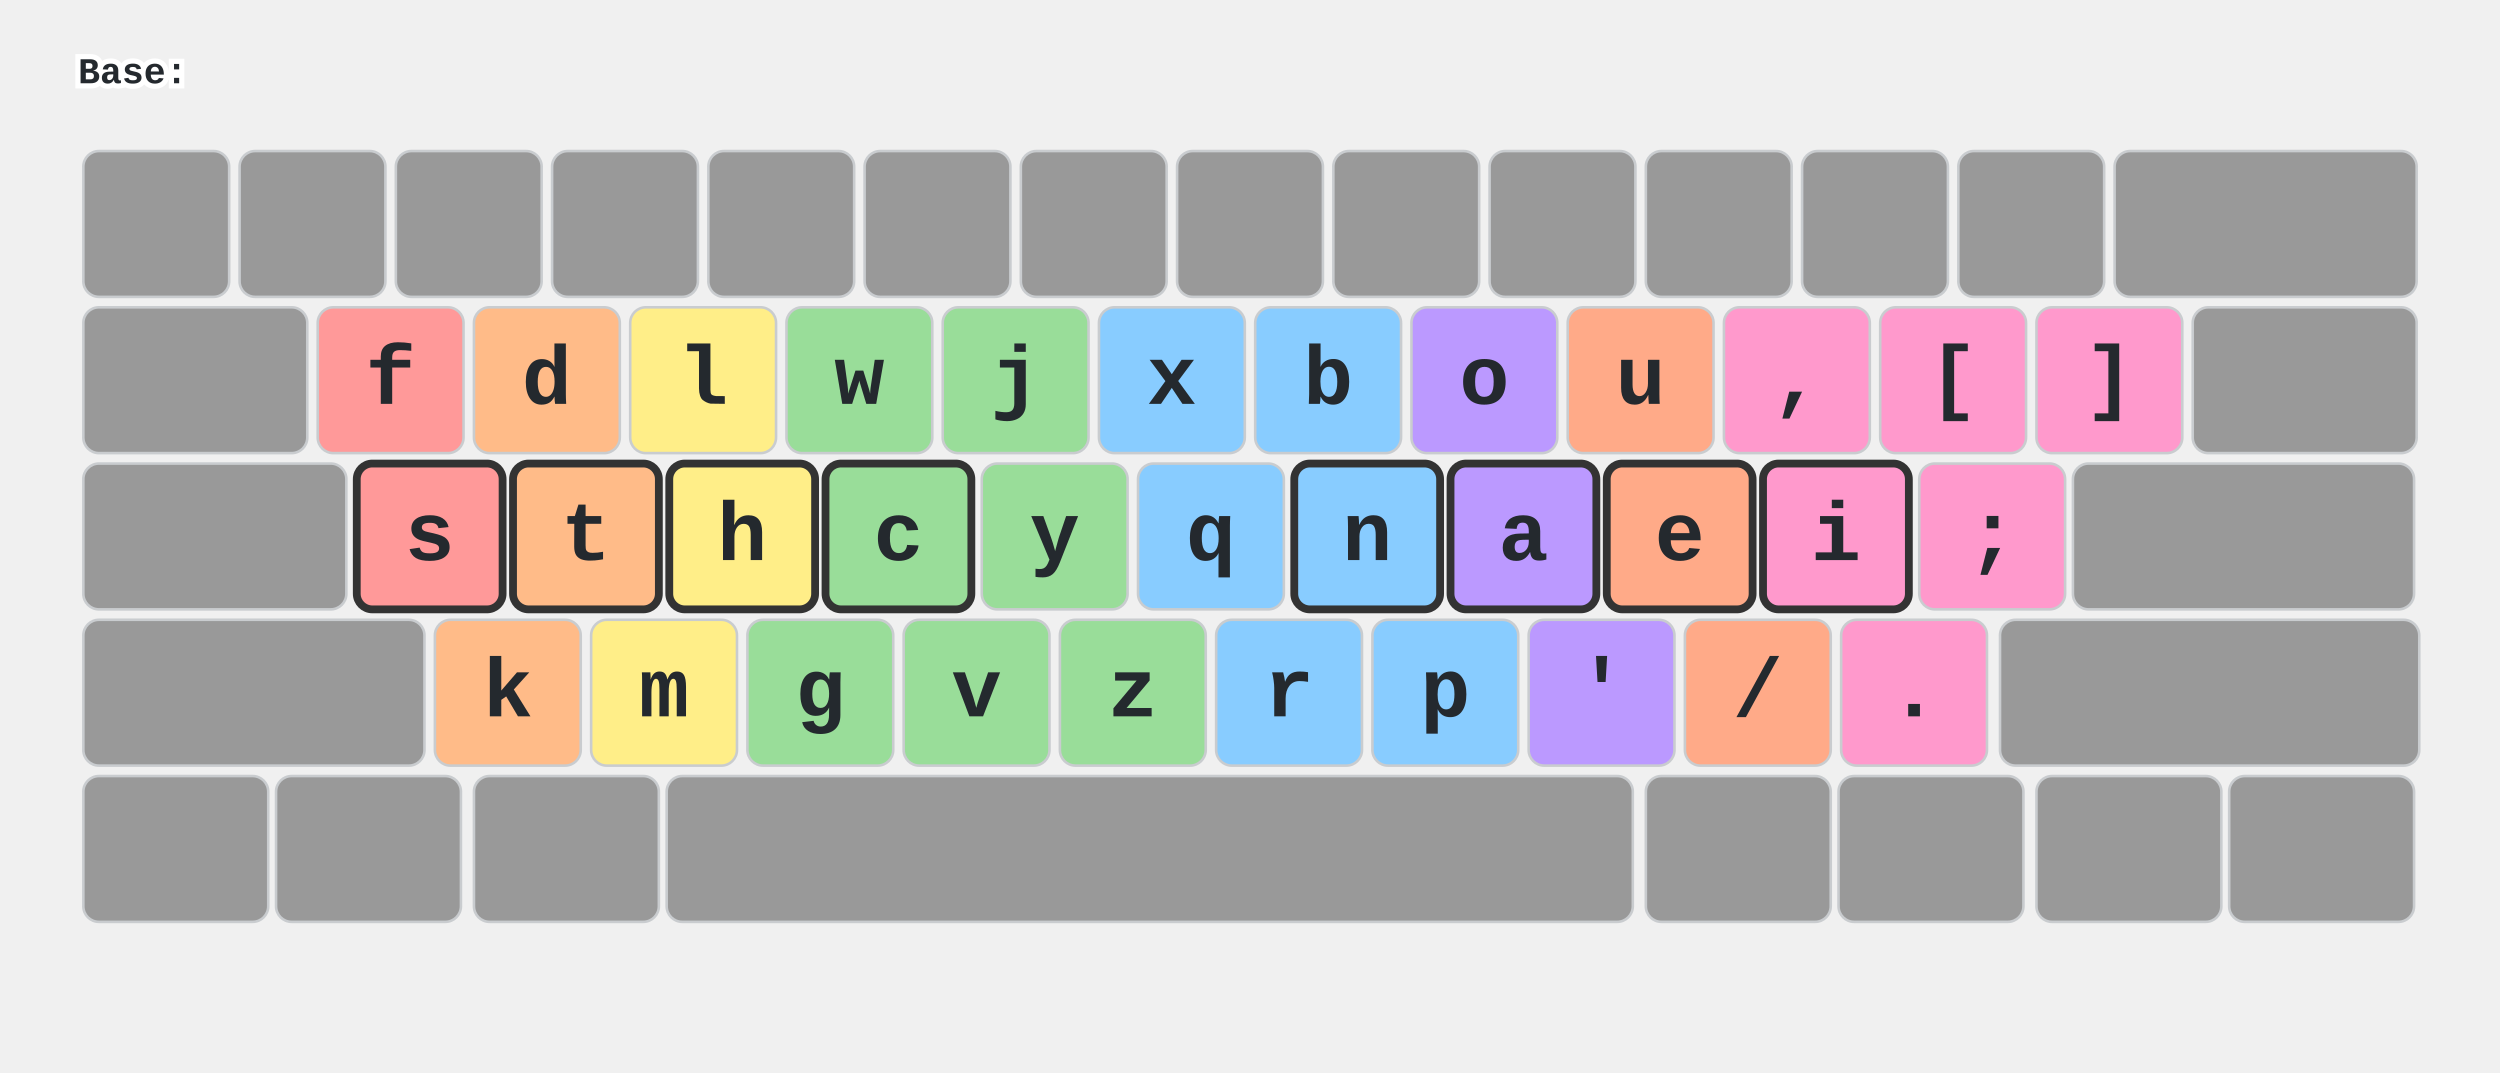
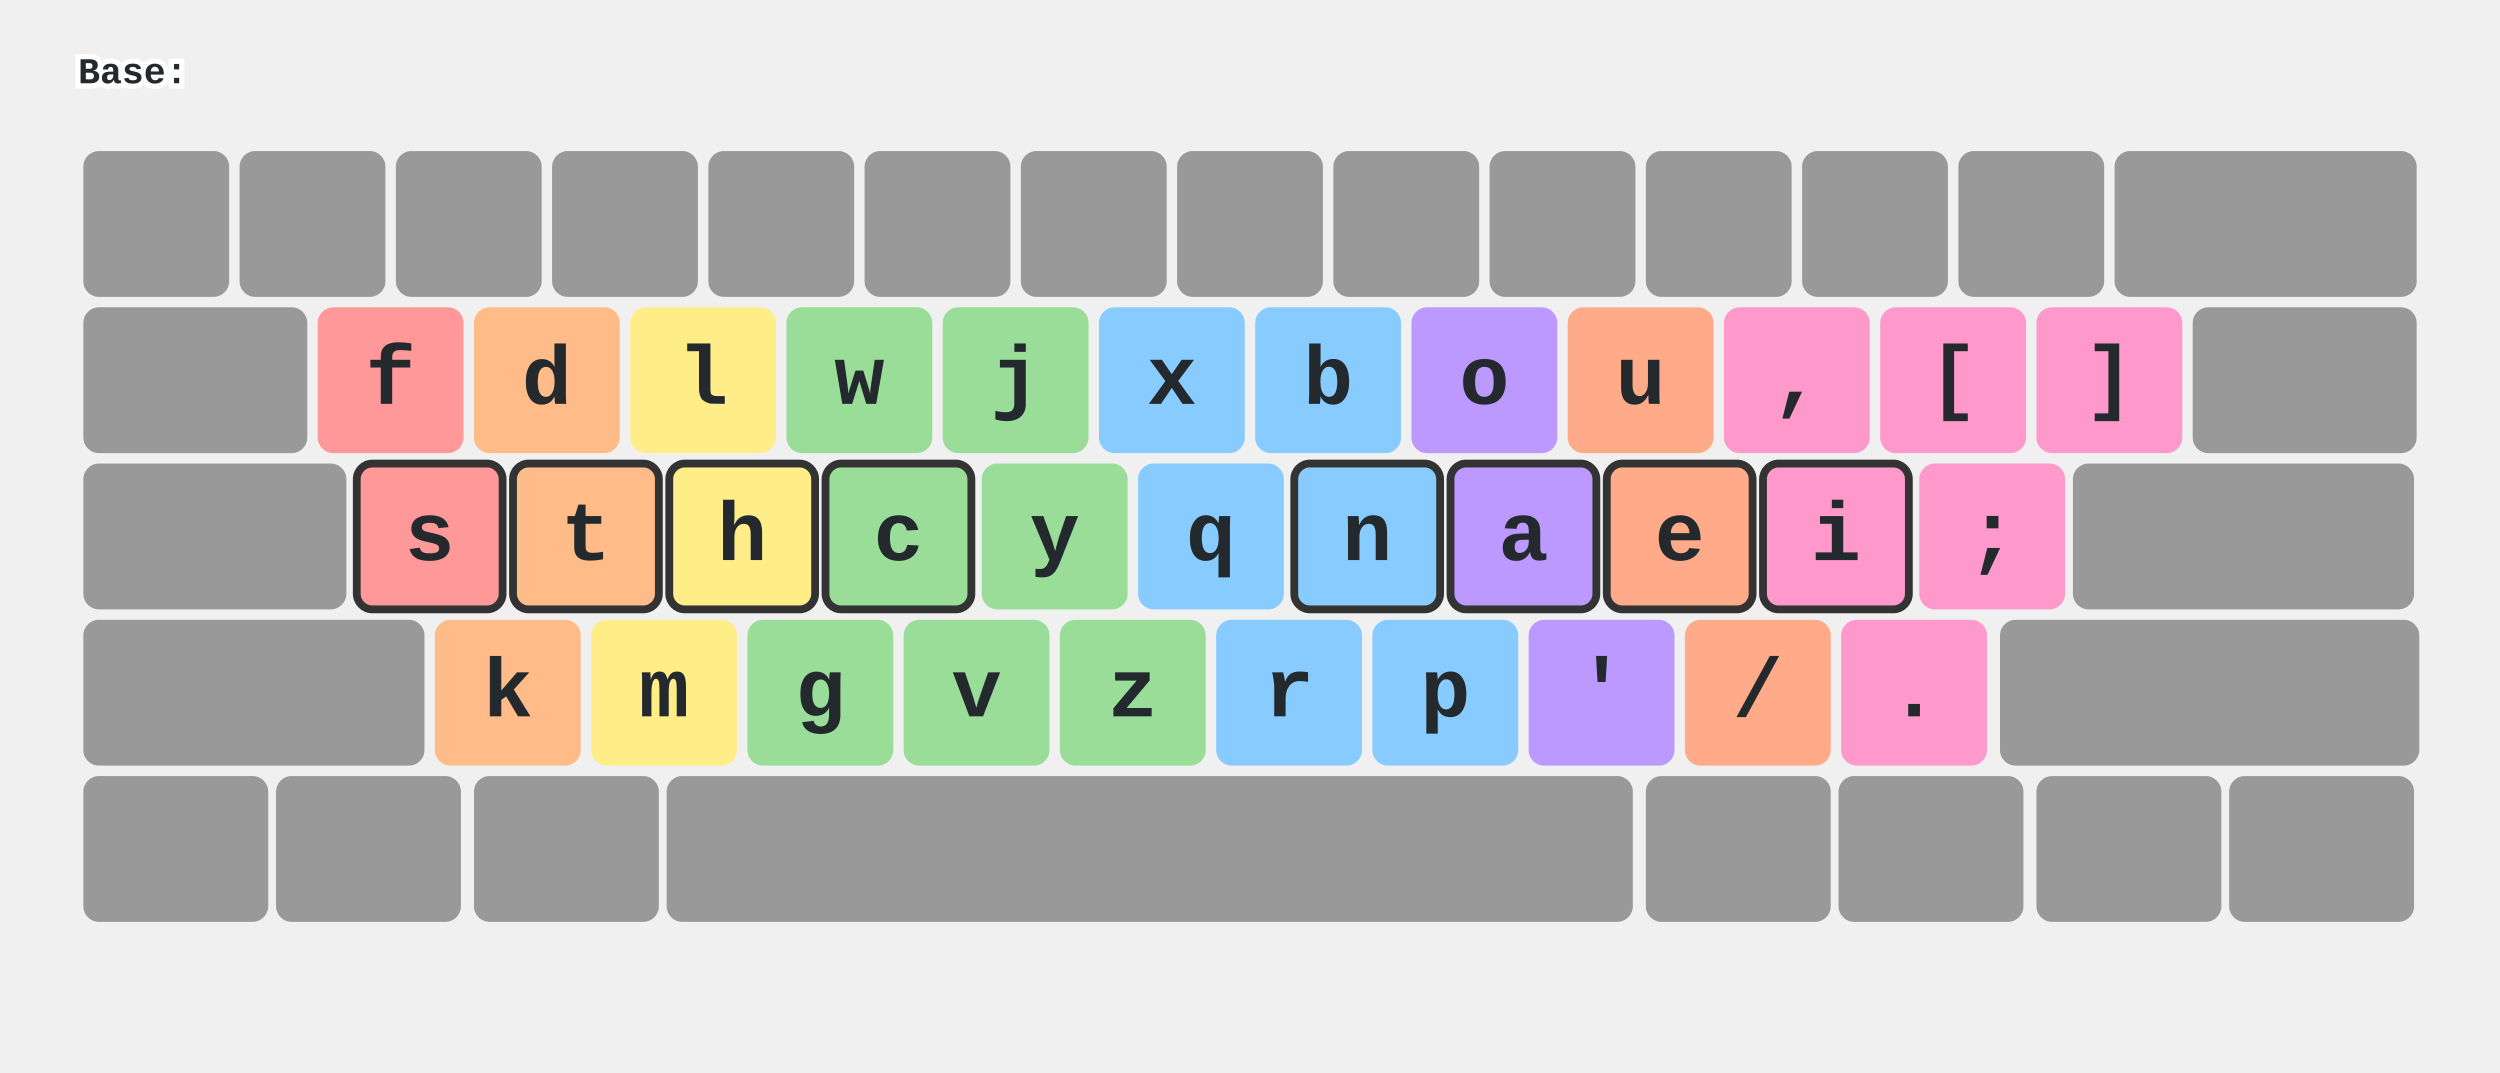
<svg xmlns="http://www.w3.org/2000/svg" width="960" height="412" viewBox="0 0 960 412" class="keymap">
  <style>/* inherit to force styles through use tags */
svg path {
    fill: inherit;
}

/* font and background color specifications */
svg.keymap {
    font-family: SFMono-Regular,Consolas,Liberation Mono,Menlo,monospace;
    font-size: 14px;
    font-kerning: normal;
    text-rendering: optimizeLegibility;
    fill: #24292e;
}

/* default key styling */
rect.key {
    fill: #f6f8fa;
}

rect.key, rect.combo {
    stroke: #c9cccf;
    stroke-width: 1;
}

/* default key side styling, only used is draw_key_sides is set */
rect.side {
    filter: brightness(90%);
}

/* color accent for combo boxes */
rect.combo, rect.combo-separate {
    fill: #cdf;
}

/* color accent for held keys */
rect.held, rect.combo.held {
    fill: #fdd;
}

/* color accent for ghost (optional) keys */
rect.ghost, rect.combo.ghost {
    stroke-dasharray: 4, 4;
    stroke-width: 2;
}

text {
    text-anchor: middle;
    dominant-baseline: middle;
}

/* styling for layer labels */
text.label {
    font-weight: bold;
    text-anchor: start;
    stroke: white;
    stroke-width: 4;
    paint-order: stroke;
}

/* styling for optional footer */
text.footer {
    text-anchor: end;
    dominant-baseline: auto;
    stroke: white;
    stroke-width: 4;
    paint-order: stroke;
}

/* styling for combo tap, and key non-tap label text */
text.combo, text.hold, text.shifted, text.left, text.right {
    font-size: 11px;
}

text.hold {
    text-anchor: middle;
    dominant-baseline: auto;
}

text.shifted {
    text-anchor: middle;
    dominant-baseline: hanging;
}

text.left {
    text-anchor: start;
}

text.right {
    text-anchor: end;
}

text.layer-activator {
    text-decoration: underline;
}

/* styling for hold/shifted label text in combo box */
text.combo.hold, text.combo.shifted, text.combo.left, text.combo.right {
    font-size: 8px;
}

/* lighter symbol for transparent keys */
text.trans {
    fill: #7b7e81;
}

/* styling for combo dendrons */
path.combo {
    stroke-width: 1;
    stroke: gray;
    fill: none;
}

/* Start Tabler Icons Cleanup */
/* cannot use height/width with glyphs */
.icon-tabler &gt; path {
    fill: inherit;
    stroke: inherit;
    stroke-width: 2;
}
/* hide tabler's default box */
.icon-tabler &gt; path[stroke="none"][fill="none"] {
    visibility: hidden;
}
/* End Tabler Icons Cleanup */


                    /* Grey out number row, modifiers, and spacebar by keypos */
                    .keypos-0 rect, .keypos-1 rect, .keypos-2 rect, .keypos-3 rect,
                    .keypos-4 rect, .keypos-5 rect, .keypos-6 rect, .keypos-7 rect,
                    .keypos-8 rect, .keypos-9 rect, .keypos-10 rect, .keypos-11 rect,
                    .keypos-12 rect, .keypos-13 rect,
                    .keypos-14 rect, .keypos-27 rect, .keypos-28 rect, .keypos-40 rect,
                    .keypos-41 rect, .keypos-52 rect,
                    .keypos-53 rect, .keypos-54 rect, .keypos-55 rect, .keypos-56 rect,
                    .keypos-57 rect, .keypos-58 rect, .keypos-59 rect, .keypos-60 rect
                    { fill: #999999 !important; }
                    /* Increase legend size */
                    .tap { font-size: 32px; font-weight: 900; }
+                     /* Remove strokes from all keys by default */
+                     rect { stroke: none !important; }
                    /* Home row key borders (ASDF JKL; positions) */
                    .keypos-29 rect, .keypos-30 rect, .keypos-31 rect, .keypos-32 rect,
                    .keypos-35 rect, .keypos-36 rect, .keypos-37 rect, .keypos-38 rect {
                        stroke: #333333 !important;
                        stroke-width: 3 !important;
                    }
                    /* Fingermap colors (per-key targeting) */
                    .keypos-15 rect { fill: #ff9999 !important; }
.keypos-16 rect { fill: #ffbb88 !important; }
.keypos-17 rect { fill: #ffee88 !important; }
.keypos-18 rect { fill: #99dd99 !important; }
.keypos-19 rect { fill: #99dd99 !important; }
.keypos-20 rect { fill: #88ccff !important; }
.keypos-21 rect { fill: #88ccff !important; }
.keypos-22 rect { fill: #bb99ff !important; }
.keypos-23 rect { fill: #ffaa88 !important; }
.keypos-24 rect { fill: #ff99cc !important; }
.keypos-25 rect { fill: #ff99cc !important; }
.keypos-26 rect { fill: #ff99cc !important; }
.keypos-29 rect { fill: #ff9999 !important; }
.keypos-30 rect { fill: #ffbb88 !important; }
.keypos-31 rect { fill: #ffee88 !important; }
.keypos-32 rect { fill: #99dd99 !important; }
.keypos-33 rect { fill: #99dd99 !important; }
.keypos-34 rect { fill: #88ccff !important; }
.keypos-35 rect { fill: #88ccff !important; }
.keypos-36 rect { fill: #bb99ff !important; }
.keypos-37 rect { fill: #ffaa88 !important; }
.keypos-38 rect { fill: #ff99cc !important; }
.keypos-39 rect { fill: #ff99cc !important; }
.keypos-42 rect { fill: #ffbb88 !important; }
.keypos-43 rect { fill: #ffee88 !important; }
.keypos-44 rect { fill: #99dd99 !important; }
.keypos-45 rect { fill: #99dd99 !important; }
.keypos-46 rect { fill: #99dd99 !important; }
.keypos-47 rect { fill: #88ccff !important; }
.keypos-48 rect { fill: #88ccff !important; }
.keypos-49 rect { fill: #bb99ff !important; }
.keypos-50 rect { fill: #ffaa88 !important; }
.keypos-51 rect { fill: #ff99cc !important; }
                </style>
  <g transform="translate(30, 0)" class="layer-Base">
    <text x="0" y="28" class="label" id="Base">Base:</text>
    <g transform="translate(0, 56)">
      <g transform="translate(30, 30)" class="key keypos-0">
        <rect rx="6" ry="6" x="-28" y="-28" width="56" height="56" class="key" />
      </g>
      <g transform="translate(90, 30)" class="key keypos-1">
        <rect rx="6" ry="6" x="-28" y="-28" width="56" height="56" class="key" />
      </g>
      <g transform="translate(150, 30)" class="key keypos-2">
        <rect rx="6" ry="6" x="-28" y="-28" width="56" height="56" class="key" />
      </g>
      <g transform="translate(210, 30)" class="key keypos-3">
        <rect rx="6" ry="6" x="-28" y="-28" width="56" height="56" class="key" />
      </g>
      <g transform="translate(270, 30)" class="key keypos-4">
        <rect rx="6" ry="6" x="-28" y="-28" width="56" height="56" class="key" />
      </g>
      <g transform="translate(330, 30)" class="key keypos-5">
        <rect rx="6" ry="6" x="-28" y="-28" width="56" height="56" class="key" />
      </g>
      <g transform="translate(390, 30)" class="key keypos-6">
        <rect rx="6" ry="6" x="-28" y="-28" width="56" height="56" class="key" />
      </g>
      <g transform="translate(450, 30)" class="key keypos-7">
        <rect rx="6" ry="6" x="-28" y="-28" width="56" height="56" class="key" />
      </g>
      <g transform="translate(510, 30)" class="key keypos-8">
        <rect rx="6" ry="6" x="-28" y="-28" width="56" height="56" class="key" />
      </g>
      <g transform="translate(570, 30)" class="key keypos-9">
        <rect rx="6" ry="6" x="-28" y="-28" width="56" height="56" class="key" />
      </g>
      <g transform="translate(630, 30)" class="key keypos-10">
        <rect rx="6" ry="6" x="-28" y="-28" width="56" height="56" class="key" />
      </g>
      <g transform="translate(690, 30)" class="key keypos-11">
        <rect rx="6" ry="6" x="-28" y="-28" width="56" height="56" class="key" />
      </g>
      <g transform="translate(750, 30)" class="key keypos-12">
        <rect rx="6" ry="6" x="-28" y="-28" width="56" height="56" class="key" />
      </g>
      <g transform="translate(840, 30)" class="key keypos-13">
        <rect rx="6" ry="6" x="-58" y="-28" width="116" height="56" class="key" />
      </g>
      <g transform="translate(45, 90)" class="key keypos-14">
        <rect rx="6" ry="6" x="-43" y="-28" width="86" height="56" class="key" />
      </g>
      <g transform="translate(120, 90)" class="key keypos-15">
        <rect rx="6" ry="6" x="-28" y="-28" width="56" height="56" class="key" />
        <text x="0" y="0" class="key tap">f</text>
      </g>
      <g transform="translate(180, 90)" class="key keypos-16">
        <rect rx="6" ry="6" x="-28" y="-28" width="56" height="56" class="key" />
        <text x="0" y="0" class="key tap">d</text>
      </g>
      <g transform="translate(240, 90)" class="key keypos-17">
        <rect rx="6" ry="6" x="-28" y="-28" width="56" height="56" class="key" />
        <text x="0" y="0" class="key tap">l</text>
      </g>
      <g transform="translate(300, 90)" class="key keypos-18">
        <rect rx="6" ry="6" x="-28" y="-28" width="56" height="56" class="key" />
        <text x="0" y="0" class="key tap">w</text>
      </g>
      <g transform="translate(360, 90)" class="key keypos-19">
        <rect rx="6" ry="6" x="-28" y="-28" width="56" height="56" class="key" />
        <text x="0" y="0" class="key tap">j</text>
      </g>
      <g transform="translate(420, 90)" class="key keypos-20">
        <rect rx="6" ry="6" x="-28" y="-28" width="56" height="56" class="key" />
        <text x="0" y="0" class="key tap">x</text>
      </g>
      <g transform="translate(480, 90)" class="key keypos-21">
        <rect rx="6" ry="6" x="-28" y="-28" width="56" height="56" class="key" />
        <text x="0" y="0" class="key tap">b</text>
      </g>
      <g transform="translate(540, 90)" class="key keypos-22">
        <rect rx="6" ry="6" x="-28" y="-28" width="56" height="56" class="key" />
        <text x="0" y="0" class="key tap">o</text>
      </g>
      <g transform="translate(600, 90)" class="key keypos-23">
        <rect rx="6" ry="6" x="-28" y="-28" width="56" height="56" class="key" />
        <text x="0" y="0" class="key tap">u</text>
      </g>
      <g transform="translate(660, 90)" class="key keypos-24">
        <rect rx="6" ry="6" x="-28" y="-28" width="56" height="56" class="key" />
        <text x="0" y="0" class="key tap">,</text>
      </g>
      <g transform="translate(720, 90)" class="key keypos-25">
        <rect rx="6" ry="6" x="-28" y="-28" width="56" height="56" class="key" />
        <text x="0" y="0" class="key tap">[</text>
      </g>
      <g transform="translate(780, 90)" class="key keypos-26">
        <rect rx="6" ry="6" x="-28" y="-28" width="56" height="56" class="key" />
        <text x="0" y="0" class="key tap">]</text>
      </g>
      <g transform="translate(855, 90)" class="key keypos-27">
        <rect rx="6" ry="6" x="-43" y="-28" width="86" height="56" class="key" />
      </g>
      <g transform="translate(52, 150)" class="key keypos-28">
        <rect rx="6" ry="6" x="-50" y="-28" width="101" height="56" class="key" />
      </g>
      <g transform="translate(135, 150)" class="key keypos-29">
        <rect rx="6" ry="6" x="-28" y="-28" width="56" height="56" class="key" />
        <text x="0" y="0" class="key tap">s</text>
      </g>
      <g transform="translate(195, 150)" class="key keypos-30">
        <rect rx="6" ry="6" x="-28" y="-28" width="56" height="56" class="key" />
        <text x="0" y="0" class="key tap">t</text>
      </g>
      <g transform="translate(255, 150)" class="key keypos-31">
        <rect rx="6" ry="6" x="-28" y="-28" width="56" height="56" class="key" />
        <text x="0" y="0" class="key tap">h</text>
      </g>
      <g transform="translate(315, 150)" class="key keypos-32">
        <rect rx="6" ry="6" x="-28" y="-28" width="56" height="56" class="key" />
        <text x="0" y="0" class="key tap">c</text>
      </g>
      <g transform="translate(375, 150)" class="key keypos-33">
        <rect rx="6" ry="6" x="-28" y="-28" width="56" height="56" class="key" />
        <text x="0" y="0" class="key tap">y</text>
      </g>
      <g transform="translate(435, 150)" class="key keypos-34">
        <rect rx="6" ry="6" x="-28" y="-28" width="56" height="56" class="key" />
        <text x="0" y="0" class="key tap">q</text>
      </g>
      <g transform="translate(495, 150)" class="key keypos-35">
        <rect rx="6" ry="6" x="-28" y="-28" width="56" height="56" class="key" />
        <text x="0" y="0" class="key tap">n</text>
      </g>
      <g transform="translate(555, 150)" class="key keypos-36">
        <rect rx="6" ry="6" x="-28" y="-28" width="56" height="56" class="key" />
        <text x="0" y="0" class="key tap">a</text>
      </g>
      <g transform="translate(615, 150)" class="key keypos-37">
        <rect rx="6" ry="6" x="-28" y="-28" width="56" height="56" class="key" />
        <text x="0" y="0" class="key tap">e</text>
      </g>
      <g transform="translate(675, 150)" class="key keypos-38">
        <rect rx="6" ry="6" x="-28" y="-28" width="56" height="56" class="key" />
        <text x="0" y="0" class="key tap">i</text>
      </g>
      <g transform="translate(735, 150)" class="key keypos-39">
        <rect rx="6" ry="6" x="-28" y="-28" width="56" height="56" class="key" />
        <text x="0" y="0" class="key tap">;</text>
      </g>
      <g transform="translate(832, 150)" class="key keypos-40">
        <rect rx="6" ry="6" x="-66" y="-28" width="131" height="56" class="key" />
      </g>
      <g transform="translate(68, 210)" class="key keypos-41">
        <rect rx="6" ry="6" x="-66" y="-28" width="131" height="56" class="key" />
      </g>
      <g transform="translate(165, 210)" class="key keypos-42">
        <rect rx="6" ry="6" x="-28" y="-28" width="56" height="56" class="key" />
        <text x="0" y="0" class="key tap">k</text>
      </g>
      <g transform="translate(225, 210)" class="key keypos-43">
        <rect rx="6" ry="6" x="-28" y="-28" width="56" height="56" class="key" />
        <text x="0" y="0" class="key tap">m</text>
      </g>
      <g transform="translate(285, 210)" class="key keypos-44">
        <rect rx="6" ry="6" x="-28" y="-28" width="56" height="56" class="key" />
        <text x="0" y="0" class="key tap">g</text>
      </g>
      <g transform="translate(345, 210)" class="key keypos-45">
        <rect rx="6" ry="6" x="-28" y="-28" width="56" height="56" class="key" />
        <text x="0" y="0" class="key tap">v</text>
      </g>
      <g transform="translate(405, 210)" class="key keypos-46">
        <rect rx="6" ry="6" x="-28" y="-28" width="56" height="56" class="key" />
        <text x="0" y="0" class="key tap">z</text>
      </g>
      <g transform="translate(465, 210)" class="key keypos-47">
        <rect rx="6" ry="6" x="-28" y="-28" width="56" height="56" class="key" />
        <text x="0" y="0" class="key tap">r</text>
      </g>
      <g transform="translate(525, 210)" class="key keypos-48">
        <rect rx="6" ry="6" x="-28" y="-28" width="56" height="56" class="key" />
        <text x="0" y="0" class="key tap">p</text>
      </g>
      <g transform="translate(585, 210)" class="key keypos-49">
        <rect rx="6" ry="6" x="-28" y="-28" width="56" height="56" class="key" />
        <text x="0" y="0" class="key tap">'</text>
      </g>
      <g transform="translate(645, 210)" class="key keypos-50">
        <rect rx="6" ry="6" x="-28" y="-28" width="56" height="56" class="key" />
        <text x="0" y="0" class="key tap">/</text>
      </g>
      <g transform="translate(705, 210)" class="key keypos-51">
        <rect rx="6" ry="6" x="-28" y="-28" width="56" height="56" class="key" />
        <text x="0" y="0" class="key tap">.</text>
      </g>
      <g transform="translate(818, 210)" class="key keypos-52">
        <rect rx="6" ry="6" x="-80" y="-28" width="161" height="56" class="key" />
      </g>
      <g transform="translate(38, 270)" class="key keypos-53">
        <rect rx="6" ry="6" x="-36" y="-28" width="71" height="56" class="key" />
      </g>
      <g transform="translate(112, 270)" class="key keypos-54">
        <rect rx="6" ry="6" x="-36" y="-28" width="71" height="56" class="key" />
      </g>
      <g transform="translate(188, 270)" class="key keypos-55">
        <rect rx="6" ry="6" x="-36" y="-28" width="71" height="56" class="key" />
      </g>
      <g transform="translate(412, 270)" class="key keypos-56">
        <rect rx="6" ry="6" x="-186" y="-28" width="371" height="56" class="key" />
      </g>
      <g transform="translate(638, 270)" class="key keypos-57">
        <rect rx="6" ry="6" x="-36" y="-28" width="71" height="56" class="key" />
      </g>
      <g transform="translate(712, 270)" class="key keypos-58">
        <rect rx="6" ry="6" x="-36" y="-28" width="71" height="56" class="key" />
      </g>
      <g transform="translate(788, 270)" class="key keypos-59">
        <rect rx="6" ry="6" x="-36" y="-28" width="71" height="56" class="key" />
      </g>
      <g transform="translate(862, 270)" class="key keypos-60">
        <rect rx="6" ry="6" x="-36" y="-28" width="71" height="56" class="key" />
      </g>
    </g>
  </g>
</svg>
